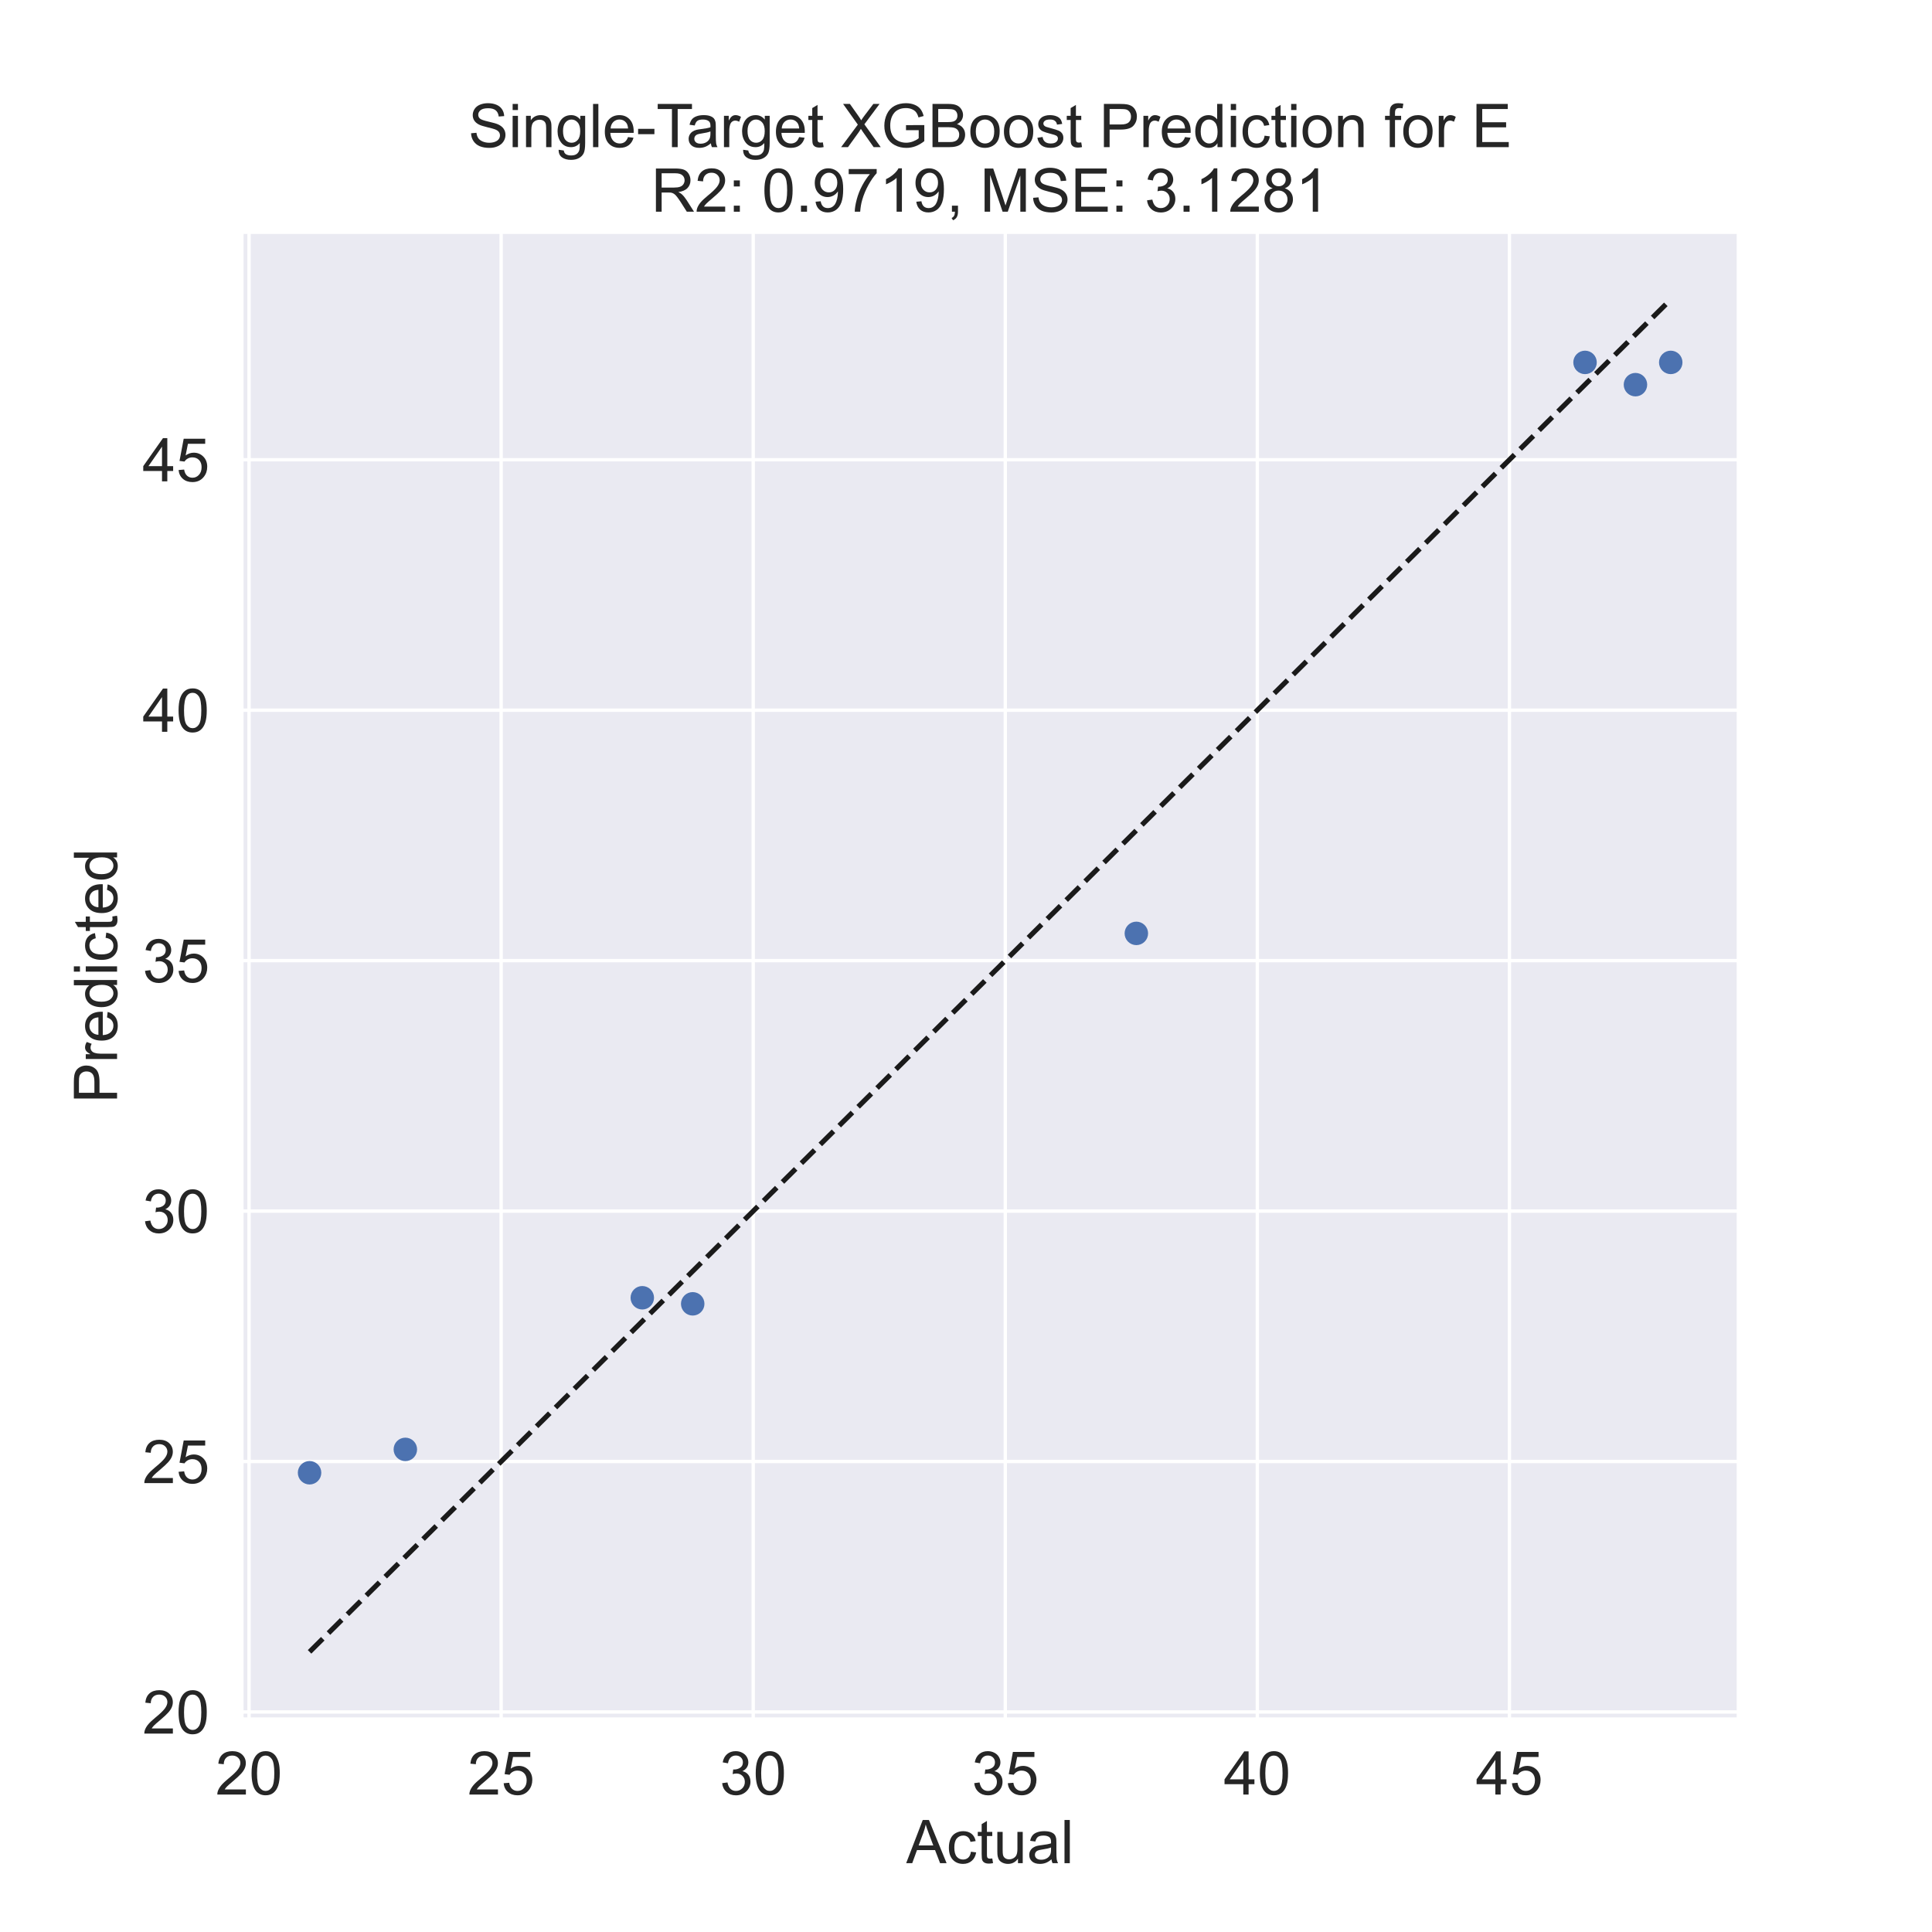
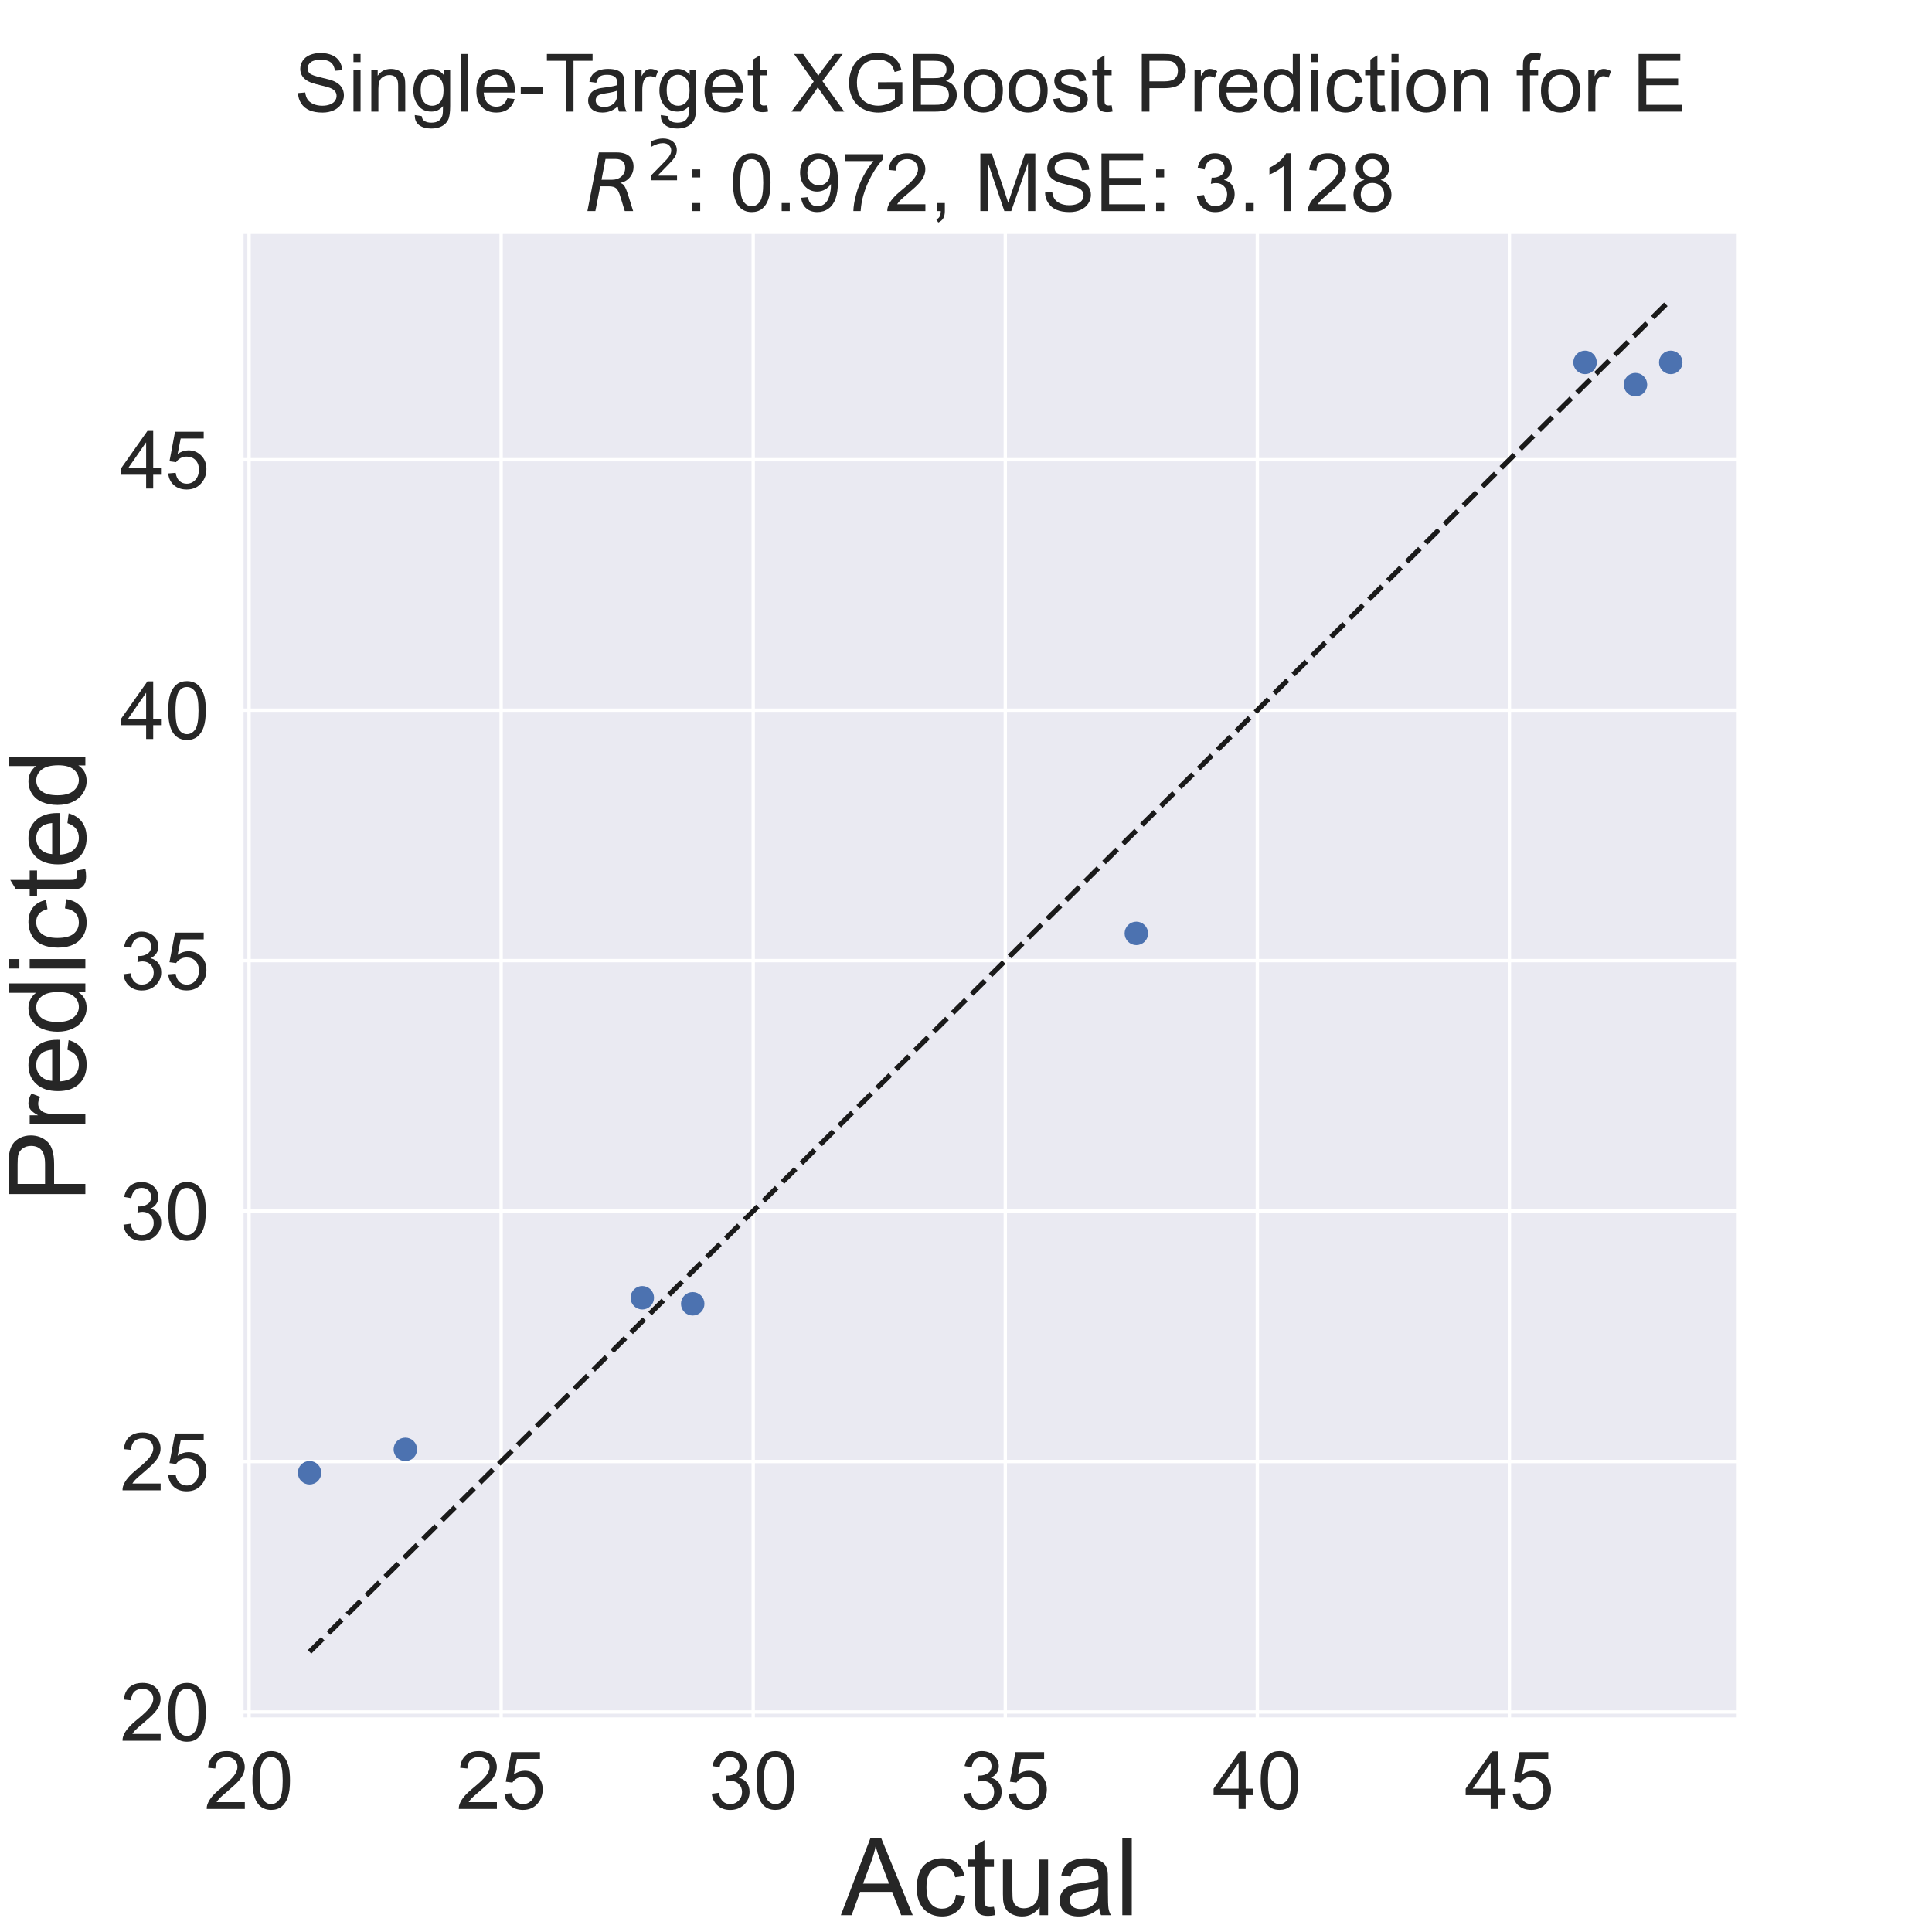
<svg xmlns="http://www.w3.org/2000/svg" xmlns:xlink="http://www.w3.org/1999/xlink" width="576pt" height="576pt" viewBox="0 0 576 576" version="1.1">
  <defs>
    <style type="text/css">*{stroke-linejoin: round; stroke-linecap: butt}</style>
  </defs>
  <g id="figure_1">
    <g id="patch_1">
      <path d="M 0 576  L 576 576  L 576 0  L 0 0  z " style="fill: #ffffff" />
    </g>
    <g id="axes_1">
      <g id="patch_2">
        <path d="M 72 512.64  L 518.4 512.64  L 518.4 69.12  L 72 69.12  z " style="fill: #eaeaf2" />
      </g>
      <g id="matplotlib.axis_1">
        <g id="xtick_1">
          <g id="line2d_1">
-             <path d="M 74.255 512.64  L 74.255 69.12  " clip-path="url(#p6898a556d8)" style="fill: none; stroke: #ffffff; stroke-linecap: round" />
+             <path d="M 74.255 512.64  L 74.255 69.12  " clip-path="url(#p4d6c76648e)" style="fill: none; stroke: #ffffff; stroke-linecap: round" />
          </g>
          <g id="text_1">
-             <g style="fill: #262626" transform="translate(64.24486 535.0241) scale(0.18 -0.18)">
+             <g style="fill: #262626" transform="translate(60.9083 539.3188) scale(0.24 -0.24)">
              <defs>
                <path id="ArialMT-32" d="M 3222 541  L 3222 0  L 194 0  Q 188 203 259 391  Q 375 700 629 1000  Q 884 1300 1366 1694  Q 2113 2306 2375 2664  Q 2638 3022 2638 3341  Q 2638 3675 2398 3904  Q 2159 4134 1775 4134  Q 1369 4134 1125 3890  Q 881 3647 878 3216  L 300 3275  Q 359 3922 746 4261  Q 1134 4600 1788 4600  Q 2447 4600 2831 4234  Q 3216 3869 3216 3328  Q 3216 3053 3103 2787  Q 2991 2522 2730 2228  Q 2469 1934 1863 1422  Q 1356 997 1212 845  Q 1069 694 975 541  L 3222 541  z " transform="scale(0.015625)" />
                <path id="ArialMT-30" d="M 266 2259  Q 266 3072 433 3567  Q 600 4063 929 4331  Q 1259 4600 1759 4600  Q 2128 4600 2406 4451  Q 2684 4303 2865 4023  Q 3047 3744 3150 3342  Q 3253 2941 3253 2259  Q 3253 1453 3087 958  Q 2922 463 2592 192  Q 2263 -78 1759 -78  Q 1097 -78 719 397  Q 266 969 266 2259  z M 844 2259  Q 844 1131 1108 757  Q 1372 384 1759 384  Q 2147 384 2411 759  Q 2675 1134 2675 2259  Q 2675 3391 2411 3762  Q 2147 4134 1753 4134  Q 1366 4134 1134 3806  Q 844 3388 844 2259  z " transform="scale(0.015625)" />
              </defs>
              <use xlink:href="#ArialMT-32" />
              <use xlink:href="#ArialMT-30" x="55.615" />
            </g>
          </g>
        </g>
        <g id="xtick_2">
          <g id="line2d_2">
-             <path d="M 149.406 512.64  L 149.406 69.12  " clip-path="url(#p6898a556d8)" style="fill: none; stroke: #ffffff; stroke-linecap: round" />
+             <path d="M 149.406 512.64  L 149.406 69.12  " clip-path="url(#p4d6c76648e)" style="fill: none; stroke: #ffffff; stroke-linecap: round" />
          </g>
          <g id="text_2">
-             <g style="fill: #262626" transform="translate(139.3964 535.0241) scale(0.18 -0.18)">
+             <g style="fill: #262626" transform="translate(136.0598 539.3188) scale(0.24 -0.24)">
              <defs>
                <path id="ArialMT-35" d="M 266 1200  L 856 1250  Q 922 819 1161 601  Q 1400 384 1738 384  Q 2144 384 2425 690  Q 2706 997 2706 1503  Q 2706 1984 2436 2262  Q 2166 2541 1728 2541  Q 1456 2541 1237 2417  Q 1019 2294 894 2097  L 366 2166  L 809 4519  L 3088 4519  L 3088 3981  L 1259 3981  L 1013 2750  Q 1425 3038 1878 3038  Q 2478 3038 2890 2622  Q 3303 2206 3303 1553  Q 3303 931 2941 478  Q 2500 -78 1738 -78  Q 1113 -78 717 272  Q 322 622 266 1200  z " transform="scale(0.015625)" />
              </defs>
              <use xlink:href="#ArialMT-32" />
              <use xlink:href="#ArialMT-35" x="55.615" />
            </g>
          </g>
        </g>
        <g id="xtick_3">
          <g id="line2d_3">
-             <path d="M 224.558 512.64  L 224.558 69.12  " clip-path="url(#p6898a556d8)" style="fill: none; stroke: #ffffff; stroke-linecap: round" />
+             <path d="M 224.558 512.64  L 224.558 69.12  " clip-path="url(#p4d6c76648e)" style="fill: none; stroke: #ffffff; stroke-linecap: round" />
          </g>
          <g id="text_3">
-             <g style="fill: #262626" transform="translate(214.5479 535.0241) scale(0.18 -0.18)">
+             <g style="fill: #262626" transform="translate(211.2113 539.3188) scale(0.24 -0.24)">
              <defs>
                <path id="ArialMT-33" d="M 269 1209  L 831 1284  Q 928 806 1161 595  Q 1394 384 1728 384  Q 2125 384 2398 659  Q 2672 934 2672 1341  Q 2672 1728 2419 1979  Q 2166 2231 1775 2231  Q 1616 2231 1378 2169  L 1441 2663  Q 1497 2656 1531 2656  Q 1891 2656 2178 2843  Q 2466 3031 2466 3422  Q 2466 3731 2256 3934  Q 2047 4138 1716 4138  Q 1388 4138 1169 3931  Q 950 3725 888 3313  L 325 3413  Q 428 3978 793 4289  Q 1159 4600 1703 4600  Q 2078 4600 2393 4439  Q 2709 4278 2876 4000  Q 3044 3722 3044 3409  Q 3044 3113 2884 2869  Q 2725 2625 2413 2481  Q 2819 2388 3044 2092  Q 3269 1797 3269 1353  Q 3269 753 2831 336  Q 2394 -81 1725 -81  Q 1122 -81 723 278  Q 325 638 269 1209  z " transform="scale(0.015625)" />
              </defs>
              <use xlink:href="#ArialMT-33" />
              <use xlink:href="#ArialMT-30" x="55.615" />
            </g>
          </g>
        </g>
        <g id="xtick_4">
          <g id="line2d_4">
-             <path d="M 299.709 512.64  L 299.709 69.12  " clip-path="url(#p6898a556d8)" style="fill: none; stroke: #ffffff; stroke-linecap: round" />
+             <path d="M 299.709 512.64  L 299.709 69.12  " clip-path="url(#p4d6c76648e)" style="fill: none; stroke: #ffffff; stroke-linecap: round" />
          </g>
          <g id="text_4">
-             <g style="fill: #262626" transform="translate(289.6994 535.0241) scale(0.18 -0.18)">
+             <g style="fill: #262626" transform="translate(286.3628 539.3188) scale(0.24 -0.24)">
              <use xlink:href="#ArialMT-33" />
              <use xlink:href="#ArialMT-35" x="55.615" />
            </g>
          </g>
        </g>
        <g id="xtick_5">
          <g id="line2d_5">
-             <path d="M 374.861 512.64  L 374.861 69.12  " clip-path="url(#p6898a556d8)" style="fill: none; stroke: #ffffff; stroke-linecap: round" />
+             <path d="M 374.861 512.64  L 374.861 69.12  " clip-path="url(#p4d6c76648e)" style="fill: none; stroke: #ffffff; stroke-linecap: round" />
          </g>
          <g id="text_5">
-             <g style="fill: #262626" transform="translate(364.8509 535.0241) scale(0.18 -0.18)">
+             <g style="fill: #262626" transform="translate(361.5144 539.3188) scale(0.24 -0.24)">
              <defs>
                <path id="ArialMT-34" d="M 2069 0  L 2069 1097  L 81 1097  L 81 1613  L 2172 4581  L 2631 4581  L 2631 1613  L 3250 1613  L 3250 1097  L 2631 1097  L 2631 0  L 2069 0  z M 2069 1613  L 2069 3678  L 634 1613  L 2069 1613  z " transform="scale(0.015625)" />
              </defs>
              <use xlink:href="#ArialMT-34" />
              <use xlink:href="#ArialMT-30" x="55.615" />
            </g>
          </g>
        </g>
        <g id="xtick_6">
          <g id="line2d_6">
-             <path d="M 450.012 512.64  L 450.012 69.12  " clip-path="url(#p6898a556d8)" style="fill: none; stroke: #ffffff; stroke-linecap: round" />
+             <path d="M 450.012 512.64  L 450.012 69.12  " clip-path="url(#p4d6c76648e)" style="fill: none; stroke: #ffffff; stroke-linecap: round" />
          </g>
          <g id="text_6">
-             <g style="fill: #262626" transform="translate(440.0024 535.0241) scale(0.18 -0.18)">
+             <g style="fill: #262626" transform="translate(436.6659 539.3188) scale(0.24 -0.24)">
              <use xlink:href="#ArialMT-34" />
              <use xlink:href="#ArialMT-35" x="55.615" />
            </g>
          </g>
        </g>
        <g id="text_7">
-           <g style="fill: #262626" transform="translate(270.187 555.4856) scale(0.18 -0.18)">
+           <g style="fill: #262626" transform="translate(250.7325 570.9937) scale(0.32 -0.32)">
            <defs>
              <path id="ArialMT-41" d="M -9 0  L 1750 4581  L 2403 4581  L 4278 0  L 3588 0  L 3053 1388  L 1138 1388  L 634 0  L -9 0  z M 1313 1881  L 2866 1881  L 2388 3150  Q 2169 3728 2063 4100  Q 1975 3659 1816 3225  L 1313 1881  z " transform="scale(0.015625)" />
              <path id="ArialMT-63" d="M 2588 1216  L 3141 1144  Q 3050 572 2676 248  Q 2303 -75 1759 -75  Q 1078 -75 664 370  Q 250 816 250 1647  Q 250 2184 428 2587  Q 606 2991 970 3192  Q 1334 3394 1763 3394  Q 2303 3394 2647 3120  Q 2991 2847 3088 2344  L 2541 2259  Q 2463 2594 2264 2762  Q 2066 2931 1784 2931  Q 1359 2931 1093 2626  Q 828 2322 828 1663  Q 828 994 1084 691  Q 1341 388 1753 388  Q 2084 388 2306 591  Q 2528 794 2588 1216  z " transform="scale(0.015625)" />
              <path id="ArialMT-74" d="M 1650 503  L 1731 6  Q 1494 -44 1306 -44  Q 1000 -44 831 53  Q 663 150 594 308  Q 525 466 525 972  L 525 2881  L 113 2881  L 113 3319  L 525 3319  L 525 4141  L 1084 4478  L 1084 3319  L 1650 3319  L 1650 2881  L 1084 2881  L 1084 941  Q 1084 700 1114 631  Q 1144 563 1211 522  Q 1278 481 1403 481  Q 1497 481 1650 503  z " transform="scale(0.015625)" />
              <path id="ArialMT-75" d="M 2597 0  L 2597 488  Q 2209 -75 1544 -75  Q 1250 -75 995 37  Q 741 150 617 320  Q 494 491 444 738  Q 409 903 409 1263  L 409 3319  L 972 3319  L 972 1478  Q 972 1038 1006 884  Q 1059 663 1231 536  Q 1403 409 1656 409  Q 1909 409 2131 539  Q 2353 669 2445 892  Q 2538 1116 2538 1541  L 2538 3319  L 3100 3319  L 3100 0  L 2597 0  z " transform="scale(0.015625)" />
              <path id="ArialMT-61" d="M 2588 409  Q 2275 144 1986 34  Q 1697 -75 1366 -75  Q 819 -75 525 192  Q 231 459 231 875  Q 231 1119 342 1320  Q 453 1522 633 1644  Q 813 1766 1038 1828  Q 1203 1872 1538 1913  Q 2219 1994 2541 2106  Q 2544 2222 2544 2253  Q 2544 2597 2384 2738  Q 2169 2928 1744 2928  Q 1347 2928 1158 2789  Q 969 2650 878 2297  L 328 2372  Q 403 2725 575 2942  Q 747 3159 1072 3276  Q 1397 3394 1825 3394  Q 2250 3394 2515 3294  Q 2781 3194 2906 3042  Q 3031 2891 3081 2659  Q 3109 2516 3109 2141  L 3109 1391  Q 3109 606 3145 398  Q 3181 191 3288 0  L 2700 0  Q 2613 175 2588 409  z M 2541 1666  Q 2234 1541 1622 1453  Q 1275 1403 1131 1340  Q 988 1278 909 1158  Q 831 1038 831 891  Q 831 666 1001 516  Q 1172 366 1500 366  Q 1825 366 2078 508  Q 2331 650 2450 897  Q 2541 1088 2541 1459  L 2541 1666  z " transform="scale(0.015625)" />
              <path id="ArialMT-6c" d="M 409 0  L 409 4581  L 972 4581  L 972 0  L 409 0  z " transform="scale(0.015625)" />
            </defs>
            <use xlink:href="#ArialMT-41" />
            <use xlink:href="#ArialMT-63" x="66.699" />
            <use xlink:href="#ArialMT-74" x="116.699" />
            <use xlink:href="#ArialMT-75" x="144.482" />
            <use xlink:href="#ArialMT-61" x="200.098" />
            <use xlink:href="#ArialMT-6c" x="255.713" />
          </g>
        </g>
      </g>
      <g id="matplotlib.axis_2">
        <g id="ytick_1">
          <g id="line2d_7">
-             <path d="M 72 510.4  L 518.4 510.4  " clip-path="url(#p6898a556d8)" style="fill: none; stroke: #ffffff; stroke-linecap: round" />
+             <path d="M 72 510.4  L 518.4 510.4  " clip-path="url(#p4d6c76648e)" style="fill: none; stroke: #ffffff; stroke-linecap: round" />
          </g>
          <g id="text_8">
-             <g style="fill: #262626" transform="translate(42.48063 516.842) scale(0.18 -0.18)">
+             <g style="fill: #262626" transform="translate(35.8075 518.9894) scale(0.24 -0.24)">
              <use xlink:href="#ArialMT-32" />
              <use xlink:href="#ArialMT-30" x="55.615" />
            </g>
          </g>
        </g>
        <g id="ytick_2">
          <g id="line2d_8">
-             <path d="M 72 435.733  L 518.4 435.733  " clip-path="url(#p6898a556d8)" style="fill: none; stroke: #ffffff; stroke-linecap: round" />
+             <path d="M 72 435.733  L 518.4 435.733  " clip-path="url(#p4d6c76648e)" style="fill: none; stroke: #ffffff; stroke-linecap: round" />
          </g>
          <g id="text_9">
-             <g style="fill: #262626" transform="translate(42.48063 442.1754) scale(0.18 -0.18)">
+             <g style="fill: #262626" transform="translate(35.8075 444.3227) scale(0.24 -0.24)">
              <use xlink:href="#ArialMT-32" />
              <use xlink:href="#ArialMT-35" x="55.615" />
            </g>
          </g>
        </g>
        <g id="ytick_3">
          <g id="line2d_9">
-             <path d="M 72 361.067  L 518.4 361.067  " clip-path="url(#p6898a556d8)" style="fill: none; stroke: #ffffff; stroke-linecap: round" />
+             <path d="M 72 361.067  L 518.4 361.067  " clip-path="url(#p4d6c76648e)" style="fill: none; stroke: #ffffff; stroke-linecap: round" />
          </g>
          <g id="text_10">
-             <g style="fill: #262626" transform="translate(42.48063 367.5087) scale(0.18 -0.18)">
+             <g style="fill: #262626" transform="translate(35.8075 369.656) scale(0.24 -0.24)">
              <use xlink:href="#ArialMT-33" />
              <use xlink:href="#ArialMT-30" x="55.615" />
            </g>
          </g>
        </g>
        <g id="ytick_4">
          <g id="line2d_10">
-             <path d="M 72 286.4  L 518.4 286.4  " clip-path="url(#p6898a556d8)" style="fill: none; stroke: #ffffff; stroke-linecap: round" />
+             <path d="M 72 286.4  L 518.4 286.4  " clip-path="url(#p4d6c76648e)" style="fill: none; stroke: #ffffff; stroke-linecap: round" />
          </g>
          <g id="text_11">
-             <g style="fill: #262626" transform="translate(42.48063 292.842) scale(0.18 -0.18)">
+             <g style="fill: #262626" transform="translate(35.8075 294.9894) scale(0.24 -0.24)">
              <use xlink:href="#ArialMT-33" />
              <use xlink:href="#ArialMT-35" x="55.615" />
            </g>
          </g>
        </g>
        <g id="ytick_5">
          <g id="line2d_11">
-             <path d="M 72 211.733  L 518.4 211.733  " clip-path="url(#p6898a556d8)" style="fill: none; stroke: #ffffff; stroke-linecap: round" />
+             <path d="M 72 211.733  L 518.4 211.733  " clip-path="url(#p4d6c76648e)" style="fill: none; stroke: #ffffff; stroke-linecap: round" />
          </g>
          <g id="text_12">
-             <g style="fill: #262626" transform="translate(42.48063 218.1754) scale(0.18 -0.18)">
+             <g style="fill: #262626" transform="translate(35.8075 220.3227) scale(0.24 -0.24)">
              <use xlink:href="#ArialMT-34" />
              <use xlink:href="#ArialMT-30" x="55.615" />
            </g>
          </g>
        </g>
        <g id="ytick_6">
          <g id="line2d_12">
-             <path d="M 72 137.067  L 518.4 137.067  " clip-path="url(#p6898a556d8)" style="fill: none; stroke: #ffffff; stroke-linecap: round" />
+             <path d="M 72 137.067  L 518.4 137.067  " clip-path="url(#p4d6c76648e)" style="fill: none; stroke: #ffffff; stroke-linecap: round" />
          </g>
          <g id="text_13">
-             <g style="fill: #262626" transform="translate(42.48063 143.5087) scale(0.18 -0.18)">
+             <g style="fill: #262626" transform="translate(35.8075 145.656) scale(0.24 -0.24)">
              <use xlink:href="#ArialMT-34" />
              <use xlink:href="#ArialMT-35" x="55.615" />
            </g>
          </g>
        </g>
        <g id="text_14">
-           <g style="fill: #262626" transform="translate(34.90313 328.8994) rotate(-90) scale(0.18 -0.18)">
+           <g style="fill: #262626" transform="translate(25.4475 358.47) rotate(-90) scale(0.32 -0.32)">
            <defs>
              <path id="ArialMT-50" d="M 494 0  L 494 4581  L 2222 4581  Q 2678 4581 2919 4538  Q 3256 4481 3484 4323  Q 3713 4166 3852 3881  Q 3991 3597 3991 3256  Q 3991 2672 3619 2267  Q 3247 1863 2275 1863  L 1100 1863  L 1100 0  L 494 0  z M 1100 2403  L 2284 2403  Q 2872 2403 3119 2622  Q 3366 2841 3366 3238  Q 3366 3525 3220 3729  Q 3075 3934 2838 4000  Q 2684 4041 2272 4041  L 1100 4041  L 1100 2403  z " transform="scale(0.015625)" />
              <path id="ArialMT-72" d="M 416 0  L 416 3319  L 922 3319  L 922 2816  Q 1116 3169 1280 3281  Q 1444 3394 1641 3394  Q 1925 3394 2219 3213  L 2025 2691  Q 1819 2813 1613 2813  Q 1428 2813 1281 2702  Q 1134 2591 1072 2394  Q 978 2094 978 1738  L 978 0  L 416 0  z " transform="scale(0.015625)" />
              <path id="ArialMT-65" d="M 2694 1069  L 3275 997  Q 3138 488 2766 206  Q 2394 -75 1816 -75  Q 1088 -75 661 373  Q 234 822 234 1631  Q 234 2469 665 2931  Q 1097 3394 1784 3394  Q 2450 3394 2872 2941  Q 3294 2488 3294 1666  Q 3294 1616 3291 1516  L 816 1516  Q 847 969 1125 678  Q 1403 388 1819 388  Q 2128 388 2347 550  Q 2566 713 2694 1069  z M 847 1978  L 2700 1978  Q 2663 2397 2488 2606  Q 2219 2931 1791 2931  Q 1403 2931 1139 2672  Q 875 2413 847 1978  z " transform="scale(0.015625)" />
              <path id="ArialMT-64" d="M 2575 0  L 2575 419  Q 2259 -75 1647 -75  Q 1250 -75 917 144  Q 584 363 401 755  Q 219 1147 219 1656  Q 219 2153 384 2558  Q 550 2963 881 3178  Q 1213 3394 1622 3394  Q 1922 3394 2156 3267  Q 2391 3141 2538 2938  L 2538 4581  L 3097 4581  L 3097 0  L 2575 0  z M 797 1656  Q 797 1019 1065 703  Q 1334 388 1700 388  Q 2069 388 2326 689  Q 2584 991 2584 1609  Q 2584 2291 2321 2609  Q 2059 2928 1675 2928  Q 1300 2928 1048 2622  Q 797 2316 797 1656  z " transform="scale(0.015625)" />
              <path id="ArialMT-69" d="M 425 3934  L 425 4581  L 988 4581  L 988 3934  L 425 3934  z M 425 0  L 425 3319  L 988 3319  L 988 0  L 425 0  z " transform="scale(0.015625)" />
            </defs>
            <use xlink:href="#ArialMT-50" />
            <use xlink:href="#ArialMT-72" x="66.699" />
            <use xlink:href="#ArialMT-65" x="100" />
            <use xlink:href="#ArialMT-64" x="155.615" />
            <use xlink:href="#ArialMT-69" x="211.23" />
            <use xlink:href="#ArialMT-63" x="233.447" />
            <use xlink:href="#ArialMT-74" x="283.447" />
            <use xlink:href="#ArialMT-65" x="311.23" />
            <use xlink:href="#ArialMT-64" x="366.846" />
          </g>
        </g>
      </g>
      <g id="PathCollection_1">
        <defs>
-           <path id="m29be61ba0b" d="M 0 3  C 0.796 3 1.559 2.684 2.121 2.121  C 2.684 1.559 3 0.796 3 0  C 3 -0.796 2.684 -1.559 2.121 -2.121  C 1.559 -2.684 0.796 -3 0 -3  C -0.796 -3 -1.559 -2.684 -2.121 -2.121  C -2.684 -1.559 -3 -0.796 -3 0  C -3 0.796 -2.684 1.559 -2.121 2.121  C -1.559 2.684 -0.796 3 0 3  z " style="stroke: #4c72b0" />
+           <path id="mf9761aa05e" d="M 0 3  C 0.796 3 1.559 2.684 2.121 2.121  C 2.684 1.559 3 0.796 3 0  C 3 -0.796 2.684 -1.559 2.121 -2.121  C 1.559 -2.684 0.796 -3 0 -3  C -0.796 -3 -1.559 -2.684 -2.121 -2.121  C -2.684 -1.559 -3 -0.796 -3 0  C -3 0.796 -2.684 1.559 -2.121 2.121  C -1.559 2.684 -0.796 3 0 3  z " style="stroke: #4c72b0" />
        </defs>
-         <g clip-path="url(#p6898a556d8)">
-           <use xlink:href="#m29be61ba0b" x="338.788" y="278.275" style="fill: #4c72b0; stroke: #4c72b0" />
-           <use xlink:href="#m29be61ba0b" x="487.588" y="114.68" style="fill: #4c72b0; stroke: #4c72b0" />
-           <use xlink:href="#m29be61ba0b" x="120.848" y="432.116" style="fill: #4c72b0; stroke: #4c72b0" />
-           <use xlink:href="#m29be61ba0b" x="92.291" y="439.082" style="fill: #4c72b0; stroke: #4c72b0" />
-           <use xlink:href="#m29be61ba0b" x="498.109" y="108.045" style="fill: #4c72b0; stroke: #4c72b0" />
-           <use xlink:href="#m29be61ba0b" x="191.491" y="386.911" style="fill: #4c72b0; stroke: #4c72b0" />
-           <use xlink:href="#m29be61ba0b" x="472.558" y="108.045" style="fill: #4c72b0; stroke: #4c72b0" />
-           <use xlink:href="#m29be61ba0b" x="206.521" y="388.718" style="fill: #4c72b0; stroke: #4c72b0" />
+         <g clip-path="url(#p4d6c76648e)">
+           <use xlink:href="#mf9761aa05e" x="338.788" y="278.275" style="fill: #4c72b0; stroke: #4c72b0" />
+           <use xlink:href="#mf9761aa05e" x="487.588" y="114.68" style="fill: #4c72b0; stroke: #4c72b0" />
+           <use xlink:href="#mf9761aa05e" x="120.848" y="432.116" style="fill: #4c72b0; stroke: #4c72b0" />
+           <use xlink:href="#mf9761aa05e" x="92.291" y="439.082" style="fill: #4c72b0; stroke: #4c72b0" />
+           <use xlink:href="#mf9761aa05e" x="498.109" y="108.045" style="fill: #4c72b0; stroke: #4c72b0" />
+           <use xlink:href="#mf9761aa05e" x="191.491" y="386.911" style="fill: #4c72b0; stroke: #4c72b0" />
+           <use xlink:href="#mf9761aa05e" x="472.558" y="108.045" style="fill: #4c72b0; stroke: #4c72b0" />
+           <use xlink:href="#mf9761aa05e" x="206.521" y="388.718" style="fill: #4c72b0; stroke: #4c72b0" />
        </g>
      </g>
      <g id="line2d_13">
-         <path d="M 92.291 492.48  L 498.109 89.28  " clip-path="url(#p6898a556d8)" style="fill: none; stroke-dasharray: 5.55,2.4; stroke-dashoffset: 0; stroke: #1a1a1a; stroke-width: 1.5" />
+         <path d="M 92.291 492.48  L 498.109 89.28  " clip-path="url(#p4d6c76648e)" style="fill: none; stroke-dasharray: 5.55,2.4; stroke-dashoffset: 0; stroke: #1a1a1a; stroke-width: 1.5" />
      </g>
      <g id="patch_3">
        <path d="M 72 512.64  L 72 69.12  " style="fill: none; stroke: #ffffff; stroke-width: 1.25; stroke-linejoin: miter; stroke-linecap: square" />
      </g>
      <g id="patch_4">
        <path d="M 518.4 512.64  L 518.4 69.12  " style="fill: none; stroke: #ffffff; stroke-width: 1.25; stroke-linejoin: miter; stroke-linecap: square" />
      </g>
      <g id="patch_5">
        <path d="M 72 512.64  L 518.4 512.64  " style="fill: none; stroke: #ffffff; stroke-width: 1.25; stroke-linejoin: miter; stroke-linecap: square" />
      </g>
      <g id="patch_6">
        <path d="M 72 69.12  L 518.4 69.12  " style="fill: none; stroke: #ffffff; stroke-width: 1.25; stroke-linejoin: miter; stroke-linecap: square" />
      </g>
      <g id="text_15">
-         <g style="fill: #262626" transform="translate(139.6364 43.87069) scale(0.18 -0.18)">
+         <g style="fill: #262626" transform="translate(87.78187 33.26475) scale(0.24 -0.24)">
          <defs>
            <path id="ArialMT-53" d="M 288 1472  L 859 1522  Q 900 1178 1048 958  Q 1197 738 1509 602  Q 1822 466 2213 466  Q 2559 466 2825 569  Q 3091 672 3220 851  Q 3350 1031 3350 1244  Q 3350 1459 3225 1620  Q 3100 1781 2813 1891  Q 2628 1963 1997 2114  Q 1366 2266 1113 2400  Q 784 2572 623 2826  Q 463 3081 463 3397  Q 463 3744 659 4045  Q 856 4347 1234 4503  Q 1613 4659 2075 4659  Q 2584 4659 2973 4495  Q 3363 4331 3572 4012  Q 3781 3694 3797 3291  L 3216 3247  Q 3169 3681 2898 3903  Q 2628 4125 2100 4125  Q 1550 4125 1298 3923  Q 1047 3722 1047 3438  Q 1047 3191 1225 3031  Q 1400 2872 2139 2705  Q 2878 2538 3153 2413  Q 3553 2228 3743 1945  Q 3934 1663 3934 1294  Q 3934 928 3725 604  Q 3516 281 3123 101  Q 2731 -78 2241 -78  Q 1619 -78 1198 103  Q 778 284 539 648  Q 300 1013 288 1472  z " transform="scale(0.015625)" />
            <path id="ArialMT-6e" d="M 422 0  L 422 3319  L 928 3319  L 928 2847  Q 1294 3394 1984 3394  Q 2284 3394 2536 3286  Q 2788 3178 2913 3003  Q 3038 2828 3088 2588  Q 3119 2431 3119 2041  L 3119 0  L 2556 0  L 2556 2019  Q 2556 2363 2490 2533  Q 2425 2703 2258 2804  Q 2091 2906 1866 2906  Q 1506 2906 1245 2678  Q 984 2450 984 1813  L 984 0  L 422 0  z " transform="scale(0.015625)" />
            <path id="ArialMT-67" d="M 319 -275  L 866 -356  Q 900 -609 1056 -725  Q 1266 -881 1628 -881  Q 2019 -881 2231 -725  Q 2444 -569 2519 -288  Q 2563 -116 2559 434  Q 2191 0 1641 0  Q 956 0 581 494  Q 206 988 206 1678  Q 206 2153 378 2554  Q 550 2956 876 3175  Q 1203 3394 1644 3394  Q 2231 3394 2613 2919  L 2613 3319  L 3131 3319  L 3131 450  Q 3131 -325 2973 -648  Q 2816 -972 2473 -1159  Q 2131 -1347 1631 -1347  Q 1038 -1347 672 -1080  Q 306 -813 319 -275  z M 784 1719  Q 784 1066 1043 766  Q 1303 466 1694 466  Q 2081 466 2343 764  Q 2606 1063 2606 1700  Q 2606 2309 2336 2618  Q 2066 2928 1684 2928  Q 1309 2928 1046 2623  Q 784 2319 784 1719  z " transform="scale(0.015625)" />
            <path id="ArialMT-2d" d="M 203 1375  L 203 1941  L 1931 1941  L 1931 1375  L 203 1375  z " transform="scale(0.015625)" />
            <path id="ArialMT-54" d="M 1659 0  L 1659 4041  L 150 4041  L 150 4581  L 3781 4581  L 3781 4041  L 2266 4041  L 2266 0  L 1659 0  z " transform="scale(0.015625)" />
            <path id="ArialMT-20" transform="scale(0.015625)" />
            <path id="ArialMT-58" d="M 28 0  L 1800 2388  L 238 4581  L 959 4581  L 1791 3406  Q 2050 3041 2159 2844  Q 2313 3094 2522 3366  L 3444 4581  L 4103 4581  L 2494 2422  L 4228 0  L 3478 0  L 2325 1634  Q 2228 1775 2125 1941  Q 1972 1691 1906 1597  L 756 0  L 28 0  z " transform="scale(0.015625)" />
            <path id="ArialMT-47" d="M 2638 1797  L 2638 2334  L 4578 2338  L 4578 638  Q 4131 281 3656 101  Q 3181 -78 2681 -78  Q 2006 -78 1454 211  Q 903 500 622 1047  Q 341 1594 341 2269  Q 341 2938 620 3517  Q 900 4097 1425 4378  Q 1950 4659 2634 4659  Q 3131 4659 3532 4498  Q 3934 4338 4162 4050  Q 4391 3763 4509 3300  L 3963 3150  Q 3859 3500 3706 3700  Q 3553 3900 3268 4020  Q 2984 4141 2638 4141  Q 2222 4141 1919 4014  Q 1616 3888 1430 3681  Q 1244 3475 1141 3228  Q 966 2803 966 2306  Q 966 1694 1177 1281  Q 1388 869 1791 669  Q 2194 469 2647 469  Q 3041 469 3416 620  Q 3791 772 3984 944  L 3984 1797  L 2638 1797  z " transform="scale(0.015625)" />
            <path id="ArialMT-42" d="M 469 0  L 469 4581  L 2188 4581  Q 2713 4581 3030 4442  Q 3347 4303 3526 4014  Q 3706 3725 3706 3409  Q 3706 3116 3547 2856  Q 3388 2597 3066 2438  Q 3481 2316 3704 2022  Q 3928 1728 3928 1328  Q 3928 1006 3792 729  Q 3656 453 3456 303  Q 3256 153 2954 76  Q 2653 0 2216 0  L 469 0  z M 1075 2656  L 2066 2656  Q 2469 2656 2644 2709  Q 2875 2778 2992 2937  Q 3109 3097 3109 3338  Q 3109 3566 3000 3739  Q 2891 3913 2687 3977  Q 2484 4041 1991 4041  L 1075 4041  L 1075 2656  z M 1075 541  L 2216 541  Q 2509 541 2628 563  Q 2838 600 2978 687  Q 3119 775 3209 942  Q 3300 1109 3300 1328  Q 3300 1584 3169 1773  Q 3038 1963 2805 2039  Q 2572 2116 2134 2116  L 1075 2116  L 1075 541  z " transform="scale(0.015625)" />
            <path id="ArialMT-6f" d="M 213 1659  Q 213 2581 725 3025  Q 1153 3394 1769 3394  Q 2453 3394 2887 2945  Q 3322 2497 3322 1706  Q 3322 1066 3130 698  Q 2938 331 2570 128  Q 2203 -75 1769 -75  Q 1072 -75 642 372  Q 213 819 213 1659  z M 791 1659  Q 791 1022 1069 705  Q 1347 388 1769 388  Q 2188 388 2466 706  Q 2744 1025 2744 1678  Q 2744 2294 2464 2611  Q 2184 2928 1769 2928  Q 1347 2928 1069 2612  Q 791 2297 791 1659  z " transform="scale(0.015625)" />
            <path id="ArialMT-73" d="M 197 991  L 753 1078  Q 800 744 1014 566  Q 1228 388 1613 388  Q 2000 388 2187 545  Q 2375 703 2375 916  Q 2375 1106 2209 1216  Q 2094 1291 1634 1406  Q 1016 1563 777 1677  Q 538 1791 414 1992  Q 291 2194 291 2438  Q 291 2659 392 2848  Q 494 3038 669 3163  Q 800 3259 1026 3326  Q 1253 3394 1513 3394  Q 1903 3394 2198 3281  Q 2494 3169 2634 2976  Q 2775 2784 2828 2463  L 2278 2388  Q 2241 2644 2061 2787  Q 1881 2931 1553 2931  Q 1166 2931 1000 2803  Q 834 2675 834 2503  Q 834 2394 903 2306  Q 972 2216 1119 2156  Q 1203 2125 1616 2013  Q 2213 1853 2448 1751  Q 2684 1650 2818 1456  Q 2953 1263 2953 975  Q 2953 694 2789 445  Q 2625 197 2315 61  Q 2006 -75 1616 -75  Q 969 -75 630 194  Q 291 463 197 991  z " transform="scale(0.015625)" />
            <path id="ArialMT-66" d="M 556 0  L 556 2881  L 59 2881  L 59 3319  L 556 3319  L 556 3672  Q 556 4006 616 4169  Q 697 4388 901 4523  Q 1106 4659 1475 4659  Q 1713 4659 2000 4603  L 1916 4113  Q 1741 4144 1584 4144  Q 1328 4144 1222 4034  Q 1116 3925 1116 3625  L 1116 3319  L 1763 3319  L 1763 2881  L 1116 2881  L 1116 0  L 556 0  z " transform="scale(0.015625)" />
            <path id="ArialMT-45" d="M 506 0  L 506 4581  L 3819 4581  L 3819 4041  L 1113 4041  L 1113 2638  L 3647 2638  L 3647 2100  L 1113 2100  L 1113 541  L 3925 541  L 3925 0  L 506 0  z " transform="scale(0.015625)" />
          </defs>
          <use xlink:href="#ArialMT-53" />
          <use xlink:href="#ArialMT-69" x="66.699" />
          <use xlink:href="#ArialMT-6e" x="88.916" />
          <use xlink:href="#ArialMT-67" x="144.531" />
          <use xlink:href="#ArialMT-6c" x="200.146" />
          <use xlink:href="#ArialMT-65" x="222.363" />
          <use xlink:href="#ArialMT-2d" x="277.979" />
          <use xlink:href="#ArialMT-54" x="311.279" />
          <use xlink:href="#ArialMT-61" x="361.238" />
          <use xlink:href="#ArialMT-72" x="416.854" />
          <use xlink:href="#ArialMT-67" x="450.154" />
          <use xlink:href="#ArialMT-65" x="505.77" />
          <use xlink:href="#ArialMT-74" x="561.385" />
          <use xlink:href="#ArialMT-20" x="589.168" />
          <use xlink:href="#ArialMT-58" x="616.951" />
          <use xlink:href="#ArialMT-47" x="683.65" />
          <use xlink:href="#ArialMT-42" x="761.434" />
          <use xlink:href="#ArialMT-6f" x="828.133" />
          <use xlink:href="#ArialMT-6f" x="883.748" />
          <use xlink:href="#ArialMT-73" x="939.363" />
          <use xlink:href="#ArialMT-74" x="989.363" />
          <use xlink:href="#ArialMT-20" x="1017.146" />
          <use xlink:href="#ArialMT-50" x="1044.93" />
          <use xlink:href="#ArialMT-72" x="1111.629" />
          <use xlink:href="#ArialMT-65" x="1144.93" />
          <use xlink:href="#ArialMT-64" x="1200.545" />
          <use xlink:href="#ArialMT-69" x="1256.16" />
          <use xlink:href="#ArialMT-63" x="1278.377" />
          <use xlink:href="#ArialMT-74" x="1328.377" />
          <use xlink:href="#ArialMT-69" x="1356.16" />
          <use xlink:href="#ArialMT-6f" x="1378.377" />
          <use xlink:href="#ArialMT-6e" x="1433.992" />
          <use xlink:href="#ArialMT-20" x="1489.607" />
          <use xlink:href="#ArialMT-66" x="1517.391" />
          <use xlink:href="#ArialMT-6f" x="1545.174" />
          <use xlink:href="#ArialMT-72" x="1600.789" />
          <use xlink:href="#ArialMT-20" x="1634.09" />
          <use xlink:href="#ArialMT-45" x="1661.873" />
        </g>
-         <g style="fill: #262626" transform="translate(194.1413 63.12) scale(0.18 -0.18)">
+         <g style="fill: #262626" transform="translate(174.48 63.12) scale(0.24 -0.24)">
          <defs>
-             <path id="ArialMT-52" d="M 503 0  L 503 4581  L 2534 4581  Q 3147 4581 3465 4457  Q 3784 4334 3975 4021  Q 4166 3709 4166 3331  Q 4166 2844 3850 2509  Q 3534 2175 2875 2084  Q 3116 1969 3241 1856  Q 3506 1613 3744 1247  L 4541 0  L 3778 0  L 3172 953  Q 2906 1366 2734 1584  Q 2563 1803 2427 1890  Q 2291 1978 2150 2013  Q 2047 2034 1813 2034  L 1109 2034  L 1109 0  L 503 0  z M 1109 2559  L 2413 2559  Q 2828 2559 3062 2645  Q 3297 2731 3419 2920  Q 3541 3109 3541 3331  Q 3541 3656 3305 3865  Q 3069 4075 2559 4075  L 1109 4075  L 1109 2559  z " transform="scale(0.015625)" />
+             <path id="DejaVuSans-Oblique-52" d="M 1613 4147  L 1294 2491  L 2106 2491  Q 2584 2491 2879 2755  Q 3175 3019 3175 3444  Q 3175 3784 2976 3965  Q 2778 4147 2406 4147  L 1613 4147  z M 2772 2241  Q 2972 2194 3105 2009  Q 3238 1825 3413 1275  L 3809 0  L 3144 0  L 2778 1197  Q 2638 1659 2453 1815  Q 2269 1972 1888 1972  L 1191 1972  L 806 0  L 172 0  L 1081 4666  L 2503 4666  Q 3150 4666 3495 4373  Q 3841 4081 3841 3531  Q 3841 3044 3547 2687  Q 3253 2331 2772 2241  z " transform="scale(0.015625)" />
+             <path id="DejaVuSans-32" d="M 1228 531  L 3431 531  L 3431 0  L 469 0  L 469 531  Q 828 903 1448 1529  Q 2069 2156 2228 2338  Q 2531 2678 2651 2914  Q 2772 3150 2772 3378  Q 2772 3750 2511 3984  Q 2250 4219 1831 4219  Q 1534 4219 1204 4116  Q 875 4013 500 3803  L 500 4441  Q 881 4594 1212 4672  Q 1544 4750 1819 4750  Q 2544 4750 2975 4387  Q 3406 4025 3406 3419  Q 3406 3131 3298 2873  Q 3191 2616 2906 2266  Q 2828 2175 2409 1742  Q 1991 1309 1228 531  z " transform="scale(0.015625)" />
            <path id="ArialMT-3a" d="M 578 2678  L 578 3319  L 1219 3319  L 1219 2678  L 578 2678  z M 578 0  L 578 641  L 1219 641  L 1219 0  L 578 0  z " transform="scale(0.015625)" />
            <path id="ArialMT-2e" d="M 581 0  L 581 641  L 1222 641  L 1222 0  L 581 0  z " transform="scale(0.015625)" />
            <path id="ArialMT-39" d="M 350 1059  L 891 1109  Q 959 728 1153 556  Q 1347 384 1650 384  Q 1909 384 2104 503  Q 2300 622 2425 820  Q 2550 1019 2634 1356  Q 2719 1694 2719 2044  Q 2719 2081 2716 2156  Q 2547 1888 2255 1720  Q 1963 1553 1622 1553  Q 1053 1553 659 1965  Q 266 2378 266 3053  Q 266 3750 677 4175  Q 1088 4600 1706 4600  Q 2153 4600 2523 4359  Q 2894 4119 3086 3673  Q 3278 3228 3278 2384  Q 3278 1506 3087 986  Q 2897 466 2520 194  Q 2144 -78 1638 -78  Q 1100 -78 759 220  Q 419 519 350 1059  z M 2653 3081  Q 2653 3566 2395 3850  Q 2138 4134 1775 4134  Q 1400 4134 1122 3828  Q 844 3522 844 3034  Q 844 2597 1108 2323  Q 1372 2050 1759 2050  Q 2150 2050 2401 2323  Q 2653 2597 2653 3081  z " transform="scale(0.015625)" />
            <path id="ArialMT-37" d="M 303 3981  L 303 4522  L 3269 4522  L 3269 4084  Q 2831 3619 2401 2847  Q 1972 2075 1738 1259  Q 1569 684 1522 0  L 944 0  Q 953 541 1156 1306  Q 1359 2072 1739 2783  Q 2119 3494 2547 3981  L 303 3981  z " transform="scale(0.015625)" />
-             <path id="ArialMT-31" d="M 2384 0  L 1822 0  L 1822 3584  Q 1619 3391 1289 3197  Q 959 3003 697 2906  L 697 3450  Q 1169 3672 1522 3987  Q 1875 4303 2022 4600  L 2384 4600  L 2384 0  z " transform="scale(0.015625)" />
            <path id="ArialMT-2c" d="M 569 0  L 569 641  L 1209 641  L 1209 0  Q 1209 -353 1084 -570  Q 959 -788 688 -906  L 531 -666  Q 709 -588 793 -436  Q 878 -284 888 0  L 569 0  z " transform="scale(0.015625)" />
            <path id="ArialMT-4d" d="M 475 0  L 475 4581  L 1388 4581  L 2472 1338  Q 2622 884 2691 659  Q 2769 909 2934 1394  L 4031 4581  L 4847 4581  L 4847 0  L 4263 0  L 4263 3834  L 2931 0  L 2384 0  L 1059 3900  L 1059 0  L 475 0  z " transform="scale(0.015625)" />
+             <path id="ArialMT-31" d="M 2384 0  L 1822 0  L 1822 3584  Q 1619 3391 1289 3197  Q 959 3003 697 2906  L 697 3450  Q 1169 3672 1522 3987  Q 1875 4303 2022 4600  L 2384 4600  L 2384 0  z " transform="scale(0.015625)" />
            <path id="ArialMT-38" d="M 1131 2484  Q 781 2613 612 2850  Q 444 3088 444 3419  Q 444 3919 803 4259  Q 1163 4600 1759 4600  Q 2359 4600 2725 4251  Q 3091 3903 3091 3403  Q 3091 3084 2923 2848  Q 2756 2613 2416 2484  Q 2838 2347 3058 2040  Q 3278 1734 3278 1309  Q 3278 722 2862 322  Q 2447 -78 1769 -78  Q 1091 -78 675 323  Q 259 725 259 1325  Q 259 1772 486 2073  Q 713 2375 1131 2484  z M 1019 3438  Q 1019 3113 1228 2906  Q 1438 2700 1772 2700  Q 2097 2700 2305 2904  Q 2513 3109 2513 3406  Q 2513 3716 2298 3927  Q 2084 4138 1766 4138  Q 1444 4138 1231 3931  Q 1019 3725 1019 3438  z M 838 1322  Q 838 1081 952 856  Q 1066 631 1291 507  Q 1516 384 1775 384  Q 2178 384 2440 643  Q 2703 903 2703 1303  Q 2703 1709 2433 1975  Q 2163 2241 1756 2241  Q 1359 2241 1098 1978  Q 838 1716 838 1322  z " transform="scale(0.015625)" />
          </defs>
-           <use xlink:href="#ArialMT-52" />
-           <use xlink:href="#ArialMT-32" x="72.217" />
-           <use xlink:href="#ArialMT-3a" x="127.832" />
-           <use xlink:href="#ArialMT-20" x="155.615" />
-           <use xlink:href="#ArialMT-30" x="183.398" />
-           <use xlink:href="#ArialMT-2e" x="239.014" />
-           <use xlink:href="#ArialMT-39" x="266.797" />
-           <use xlink:href="#ArialMT-37" x="322.412" />
-           <use xlink:href="#ArialMT-31" x="378.027" />
-           <use xlink:href="#ArialMT-39" x="433.643" />
-           <use xlink:href="#ArialMT-2c" x="489.258" />
-           <use xlink:href="#ArialMT-20" x="517.041" />
-           <use xlink:href="#ArialMT-4d" x="544.824" />
-           <use xlink:href="#ArialMT-53" x="628.125" />
-           <use xlink:href="#ArialMT-45" x="694.824" />
-           <use xlink:href="#ArialMT-3a" x="761.523" />
-           <use xlink:href="#ArialMT-20" x="789.307" />
-           <use xlink:href="#ArialMT-33" x="817.09" />
-           <use xlink:href="#ArialMT-2e" x="872.705" />
-           <use xlink:href="#ArialMT-31" x="900.488" />
-           <use xlink:href="#ArialMT-32" x="956.104" />
-           <use xlink:href="#ArialMT-38" x="1011.719" />
-           <use xlink:href="#ArialMT-31" x="1067.334" />
+           <use xlink:href="#DejaVuSans-Oblique-52" transform="translate(0 0.765625)" />
+           <use xlink:href="#DejaVuSans-32" transform="translate(76.49919 39.04688) scale(0.7)" />
+           <use xlink:href="#ArialMT-3a" transform="translate(123.7697 0.765625)" />
+           <use xlink:href="#ArialMT-20" transform="translate(151.5529 0.765625)" />
+           <use xlink:href="#ArialMT-30" transform="translate(179.3361 0.765625)" />
+           <use xlink:href="#ArialMT-2e" transform="translate(234.9513 0.765625)" />
+           <use xlink:href="#ArialMT-39" transform="translate(262.7345 0.765625)" />
+           <use xlink:href="#ArialMT-37" transform="translate(318.3498 0.765625)" />
+           <use xlink:href="#ArialMT-32" transform="translate(372.215 0.765625)" />
+           <use xlink:href="#ArialMT-2c" transform="translate(427.8302 0.765625)" />
+           <use xlink:href="#ArialMT-20" transform="translate(455.6135 0.765625)" />
+           <use xlink:href="#ArialMT-4d" transform="translate(483.3967 0.765625)" />
+           <use xlink:href="#ArialMT-53" transform="translate(566.6974 0.765625)" />
+           <use xlink:href="#ArialMT-45" transform="translate(633.3967 0.765625)" />
+           <use xlink:href="#ArialMT-3a" transform="translate(700.0959 0.765625)" />
+           <use xlink:href="#ArialMT-20" transform="translate(727.8791 0.765625)" />
+           <use xlink:href="#ArialMT-33" transform="translate(755.6623 0.765625)" />
+           <use xlink:href="#ArialMT-2e" transform="translate(811.2775 0.765625)" />
+           <use xlink:href="#ArialMT-31" transform="translate(839.0607 0.765625)" />
+           <use xlink:href="#ArialMT-32" transform="translate(894.676 0.765625)" />
+           <use xlink:href="#ArialMT-38" transform="translate(950.2912 0.765625)" />
        </g>
      </g>
    </g>
  </g>
  <defs>
-     <clipPath id="p6898a556d8">
+     <clipPath id="p4d6c76648e">
      <rect x="72" y="69.12" width="446.4" height="443.52" />
    </clipPath>
  </defs>
</svg>
